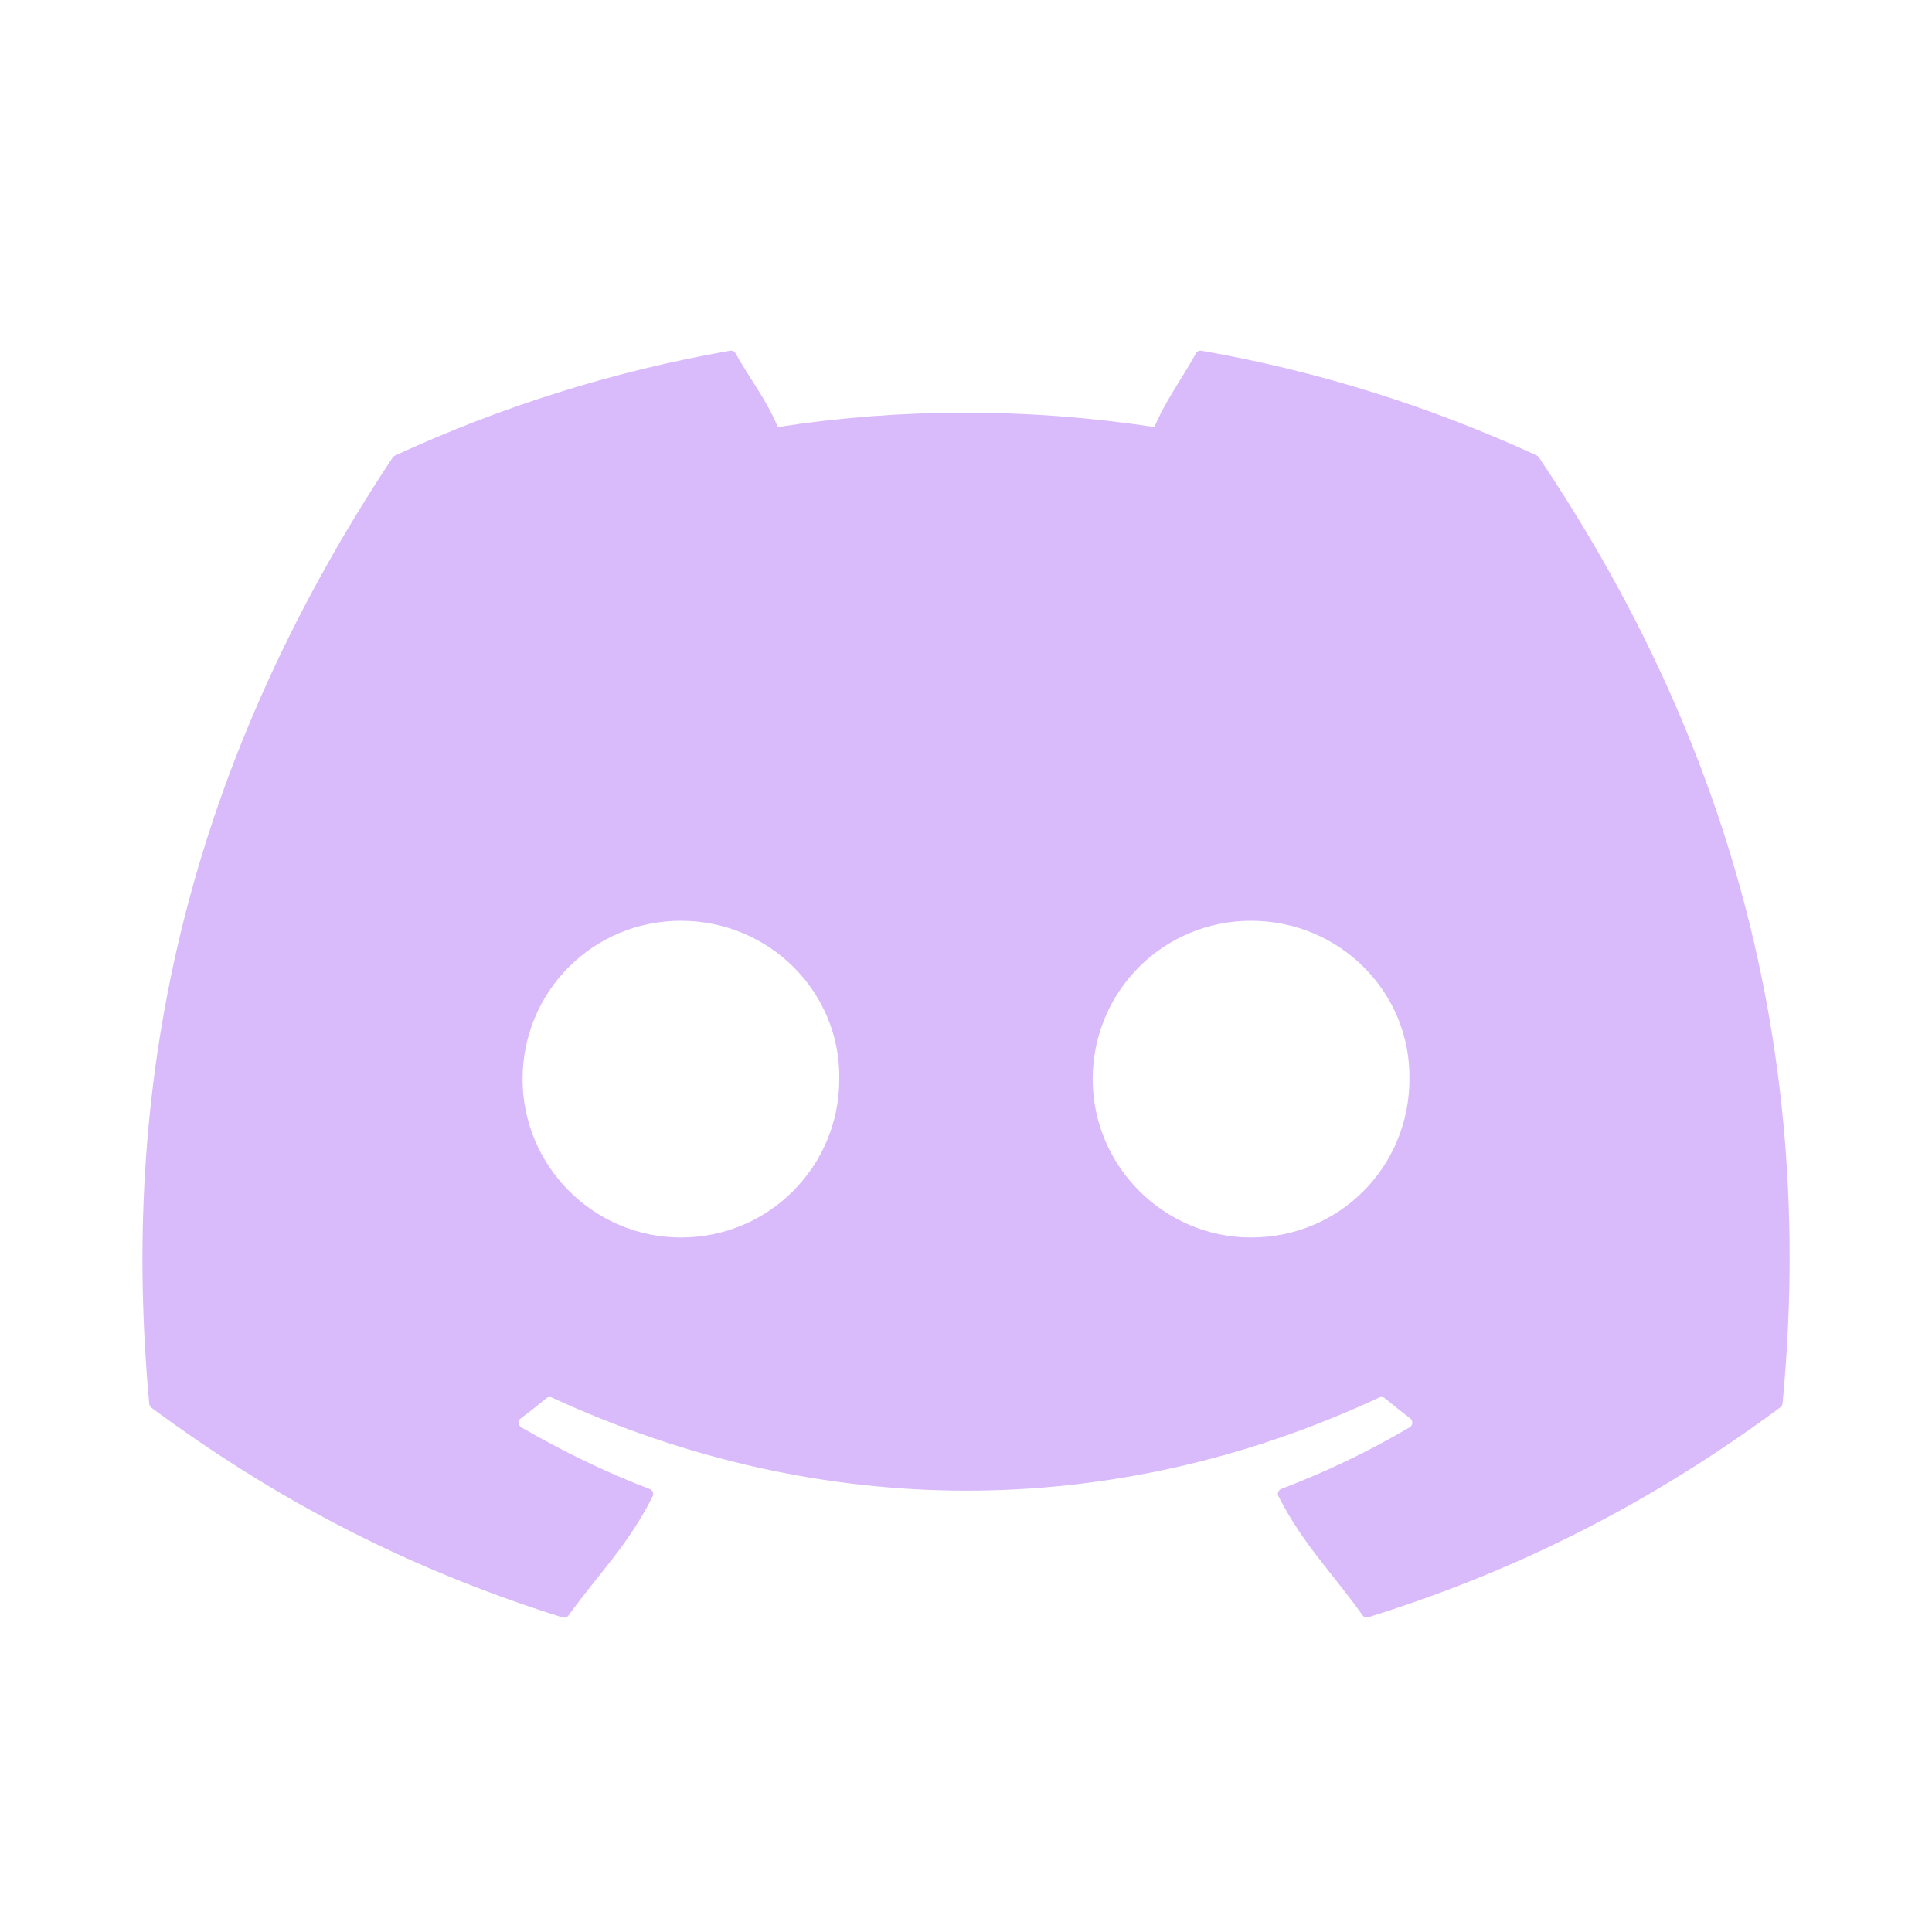
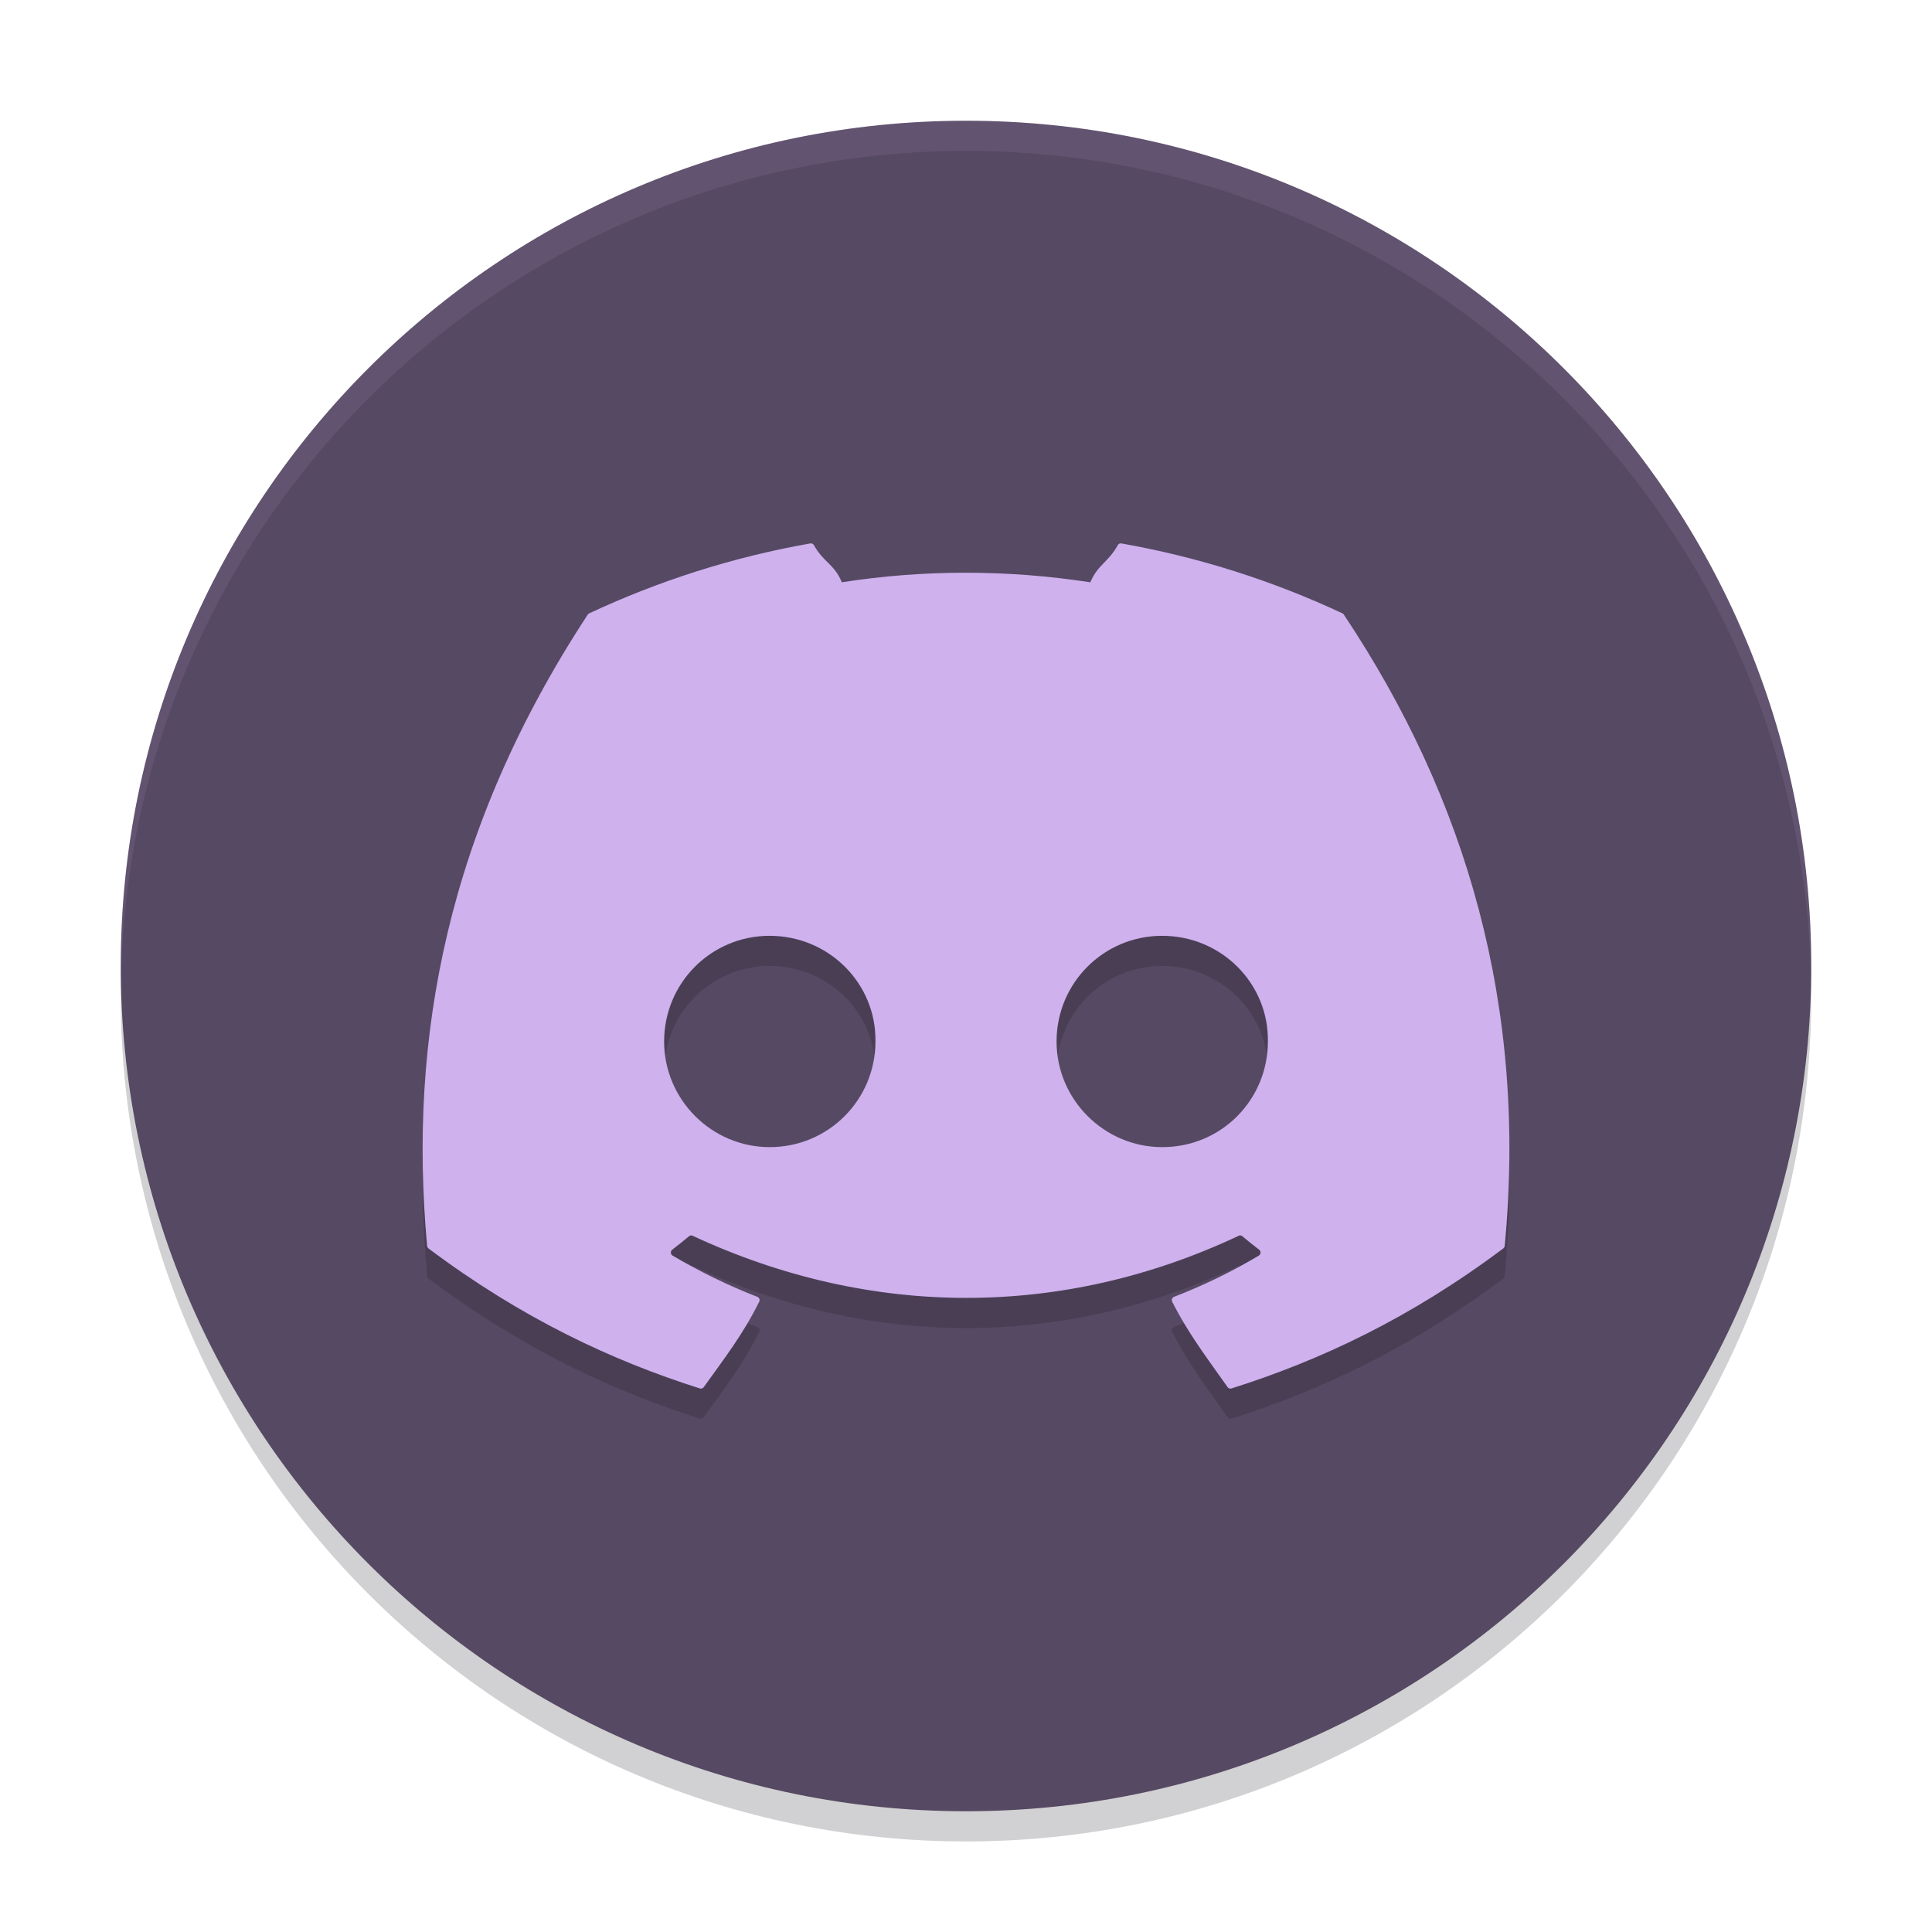
- <svg xmlns="http://www.w3.org/2000/svg" width="64" height="64" version="1.1" viewBox="0 0 16.933 16.933" id="svg7">
-   <defs id="defs2">
-     <style id="current-color-scheme" type="text/css">.ColorScheme-Text {color:#3d2459} .ColorScheme-Highlight {color:#3d2459}</style>
-   </defs>
-   <path d="M 6.399,3.074 C 5.368,3.254 4.381,3.568 3.46,3.994 c -0.008,0.004 -0.014,0.009 -0.019,0.017 -1.871,2.821 -2.384,5.574 -2.133,8.292 9.675e-4,0.014 0.008,0.026 0.018,0.034 1.235,0.915 2.431,1.471 3.605,1.839 0.019,0.005 0.039,-9.69e-4 0.051,-0.017 0.278,-0.382 0.525,-0.62 0.738,-1.044 0.013,-0.025 4.837e-4,-0.054 -0.025,-0.064 -0.393,-0.15 -0.766,-0.333 -1.126,-0.541 -0.028,-0.017 -0.031,-0.059 -0.005,-0.078 0.076,-0.057 0.152,-0.117 0.224,-0.177 0.013,-0.011 0.032,-0.014 0.047,-0.007 2.362,1.089 4.92,1.089 7.254,0 0.016,-0.007 0.033,-0.005 0.047,0.005 0.072,0.06 0.148,0.121 0.224,0.178 0.026,0.02 0.024,0.061 -0.004,0.078 -0.359,0.212 -0.734,0.391 -1.127,0.541 -0.025,0.01 -0.036,0.039 -0.024,0.064 0.217,0.424 0.464,0.66 0.737,1.043 0.011,0.016 0.032,0.023 0.051,0.017 1.179,-0.368 2.375,-0.924 3.61,-1.839 0.011,-0.008 0.019,-0.02 0.02,-0.034 0.301,-3.142 -0.505,-5.871 -2.135,-8.291 -0.004,-0.008 -0.011,-0.014 -0.019,-0.018 C 12.548,3.568 11.562,3.254 10.531,3.074 c -0.019,-0.003 -0.038,0.004 -0.048,0.022 -0.127,0.228 -0.267,0.414 -0.365,0.647 -1.11,-0.168 -2.214,-0.168 -3.301,0 C 6.719,3.505 6.574,3.324 6.446,3.096 6.437,3.079 6.417,3.071 6.399,3.074 Z M 5.967,8.07 c 0.779,0 1.401,0.628 1.389,1.388 0,0.765 -0.616,1.388 -1.389,1.388 -0.761,0 -1.387,-0.623 -1.387,-1.388 0,-0.765 0.614,-1.388 1.387,-1.388 z m 4.998,0 c 0.779,0 1.4,0.628 1.388,1.388 0,0.765 -0.609,1.388 -1.388,1.388 -0.761,0 -1.388,-0.623 -1.388,-1.388 0,-0.765 0.615,-1.388 1.388,-1.388 z" fill-rule="nonzero" id="path2" style="fill:#d9bafa;fill-opacity:1;stroke-width:0.488" class="ColorScheme-Text" />
+ <svg xmlns="http://www.w3.org/2000/svg" width="64" height="64" version="1.1">
+   <circle style="opacity:0.2" cx="32" cy="33" r="28" fill="#1a161e" />
+   <circle style="fill:#564963" cx="32" cy="32" r="28" />
+   <path style="opacity:0.2" d="m 26.842,19.002 c -2.571,0.452 -5.032,1.243 -7.328,2.318 -0.02,0.009 -0.034,0.022 -0.045,0.041 -4.667,7.115 -5.947,14.056 -5.32,20.91 0.003,0.034 0.021,0.066 0.047,0.086 3.079,2.308 6.061,3.708 8.988,4.637 0.047,0.015 0.097,-0.002 0.127,-0.041 0.692,-0.965 1.311,-1.762 1.84,-2.832 0.031,-0.063 0.001,-0.137 -0.062,-0.162 -0.979,-0.379 -1.91,-0.84 -2.807,-1.365 -0.071,-0.042 -0.079,-0.146 -0.014,-0.195 0.189,-0.144 0.378,-0.296 0.559,-0.447 0.033,-0.028 0.079,-0.033 0.117,-0.016 5.892,2.745 12.27,2.745 18.092,0 0.038,-0.019 0.081,-0.014 0.115,0.014 0.18,0.152 0.37,0.305 0.561,0.449 0.065,0.05 0.059,0.153 -0.012,0.195 -0.897,0.535 -1.828,0.988 -2.809,1.365 -0.064,0.025 -0.092,0.099 -0.061,0.162 0.541,1.069 1.156,1.865 1.836,2.83 0.028,0.041 0.08,0.058 0.127,0.043 2.942,-0.929 5.925,-2.329 9.004,-4.637 0.027,-0.02 0.046,-0.052 0.049,-0.086 0.751,-7.924 -1.261,-14.804 -5.326,-20.906 -0.01,-0.02 -0.025,-0.036 -0.045,-0.045 -2.294,-1.074 -4.754,-1.865 -7.326,-2.318 -0.047,-0.009 -0.095,0.011 -0.119,0.055 -0.316,0.574 -0.665,0.644 -0.91,1.232 -2.767,-0.423 -5.522,-0.423 -8.232,0 -0.246,-0.602 -0.608,-0.658 -0.926,-1.232 -0.024,-0.042 -0.072,-0.062 -0.119,-0.055 z M 25.496,32 C 27.46,32 29.031,33.585 29,35.5 29,37.429 27.445,39 25.496,39 23.578,39 22,37.429 22,35.5 22,33.571 23.547,32 25.496,32 Z M 38.5,32 c 1.964,0 3.531,1.585 3.5,3.5 10e-7,1.929 -1.536,3.5 -3.5,3.5 C 36.582,39 35,37.429 35,35.5 35,33.571 36.551,32 38.5,32 Z" fill="#1a161e" />
+   <path style="fill:#ceb1ed" d="M 26.842 18.002 C 24.271 18.454 21.81 19.245 19.514 20.32 C 19.494 20.329 19.48 20.342 19.469 20.361 C 14.802 27.476 13.521 34.417 14.148 41.271 C 14.151 41.305 14.17 41.337 14.195 41.357 C 17.274 43.665 20.256 45.066 23.184 45.994 C 23.23 46.009 23.281 45.992 23.311 45.953 C 24.003 44.988 24.621 44.191 25.15 43.121 C 25.182 43.058 25.152 42.984 25.088 42.959 C 24.109 42.58 23.178 42.119 22.281 41.594 C 22.21 41.551 22.202 41.448 22.268 41.398 C 22.456 41.254 22.646 41.103 22.826 40.951 C 22.859 40.923 22.905 40.918 22.943 40.936 C 28.835 43.68 35.213 43.68 41.035 40.936 C 41.073 40.917 41.116 40.921 41.15 40.949 C 41.331 41.101 41.521 41.254 41.711 41.398 C 41.776 41.448 41.77 41.551 41.699 41.594 C 40.802 42.129 39.871 42.581 38.891 42.959 C 38.827 42.984 38.799 43.058 38.83 43.121 C 39.371 44.19 39.986 44.986 40.666 45.951 C 40.694 45.992 40.746 46.009 40.793 45.994 C 43.734 45.066 46.718 43.665 49.797 41.357 C 49.824 41.337 49.843 41.305 49.846 41.271 C 50.596 33.347 48.585 26.467 44.52 20.365 C 44.51 20.345 44.494 20.329 44.475 20.32 C 42.18 19.246 39.721 18.455 37.148 18.002 C 37.102 17.993 37.053 18.013 37.029 18.057 C 36.713 18.631 36.365 18.7 36.119 19.289 C 33.352 18.866 30.597 18.866 27.887 19.289 C 27.641 18.687 27.279 18.631 26.961 18.057 C 26.937 18.014 26.889 17.995 26.842 18.002 z M 25.496 31 C 27.46 31 29.031 32.585 29 34.5 C 29 36.429 27.445 38 25.496 38 C 23.578 38 22 36.429 22 34.5 C 22 32.571 23.547 31 25.496 31 z M 38.5 31 C 40.464 31 42.031 32.585 42 34.5 C 42 36.429 40.464 38 38.5 38 C 36.582 38 35 36.429 35 34.5 C 35 32.571 36.551 31 38.5 31 z" />
+   <path style="fill:#ceb1ed;opacity:0.1" d="M 32 4 A 28 28 0 0 0 4 32 A 28 28 0 0 0 4.006 32.51 A 28 28 0 0 1 32 5 A 28 28 0 0 1 59.994 32.49 A 28 28 0 0 0 60 32 A 28 28 0 0 0 32 4 z" />
</svg>
